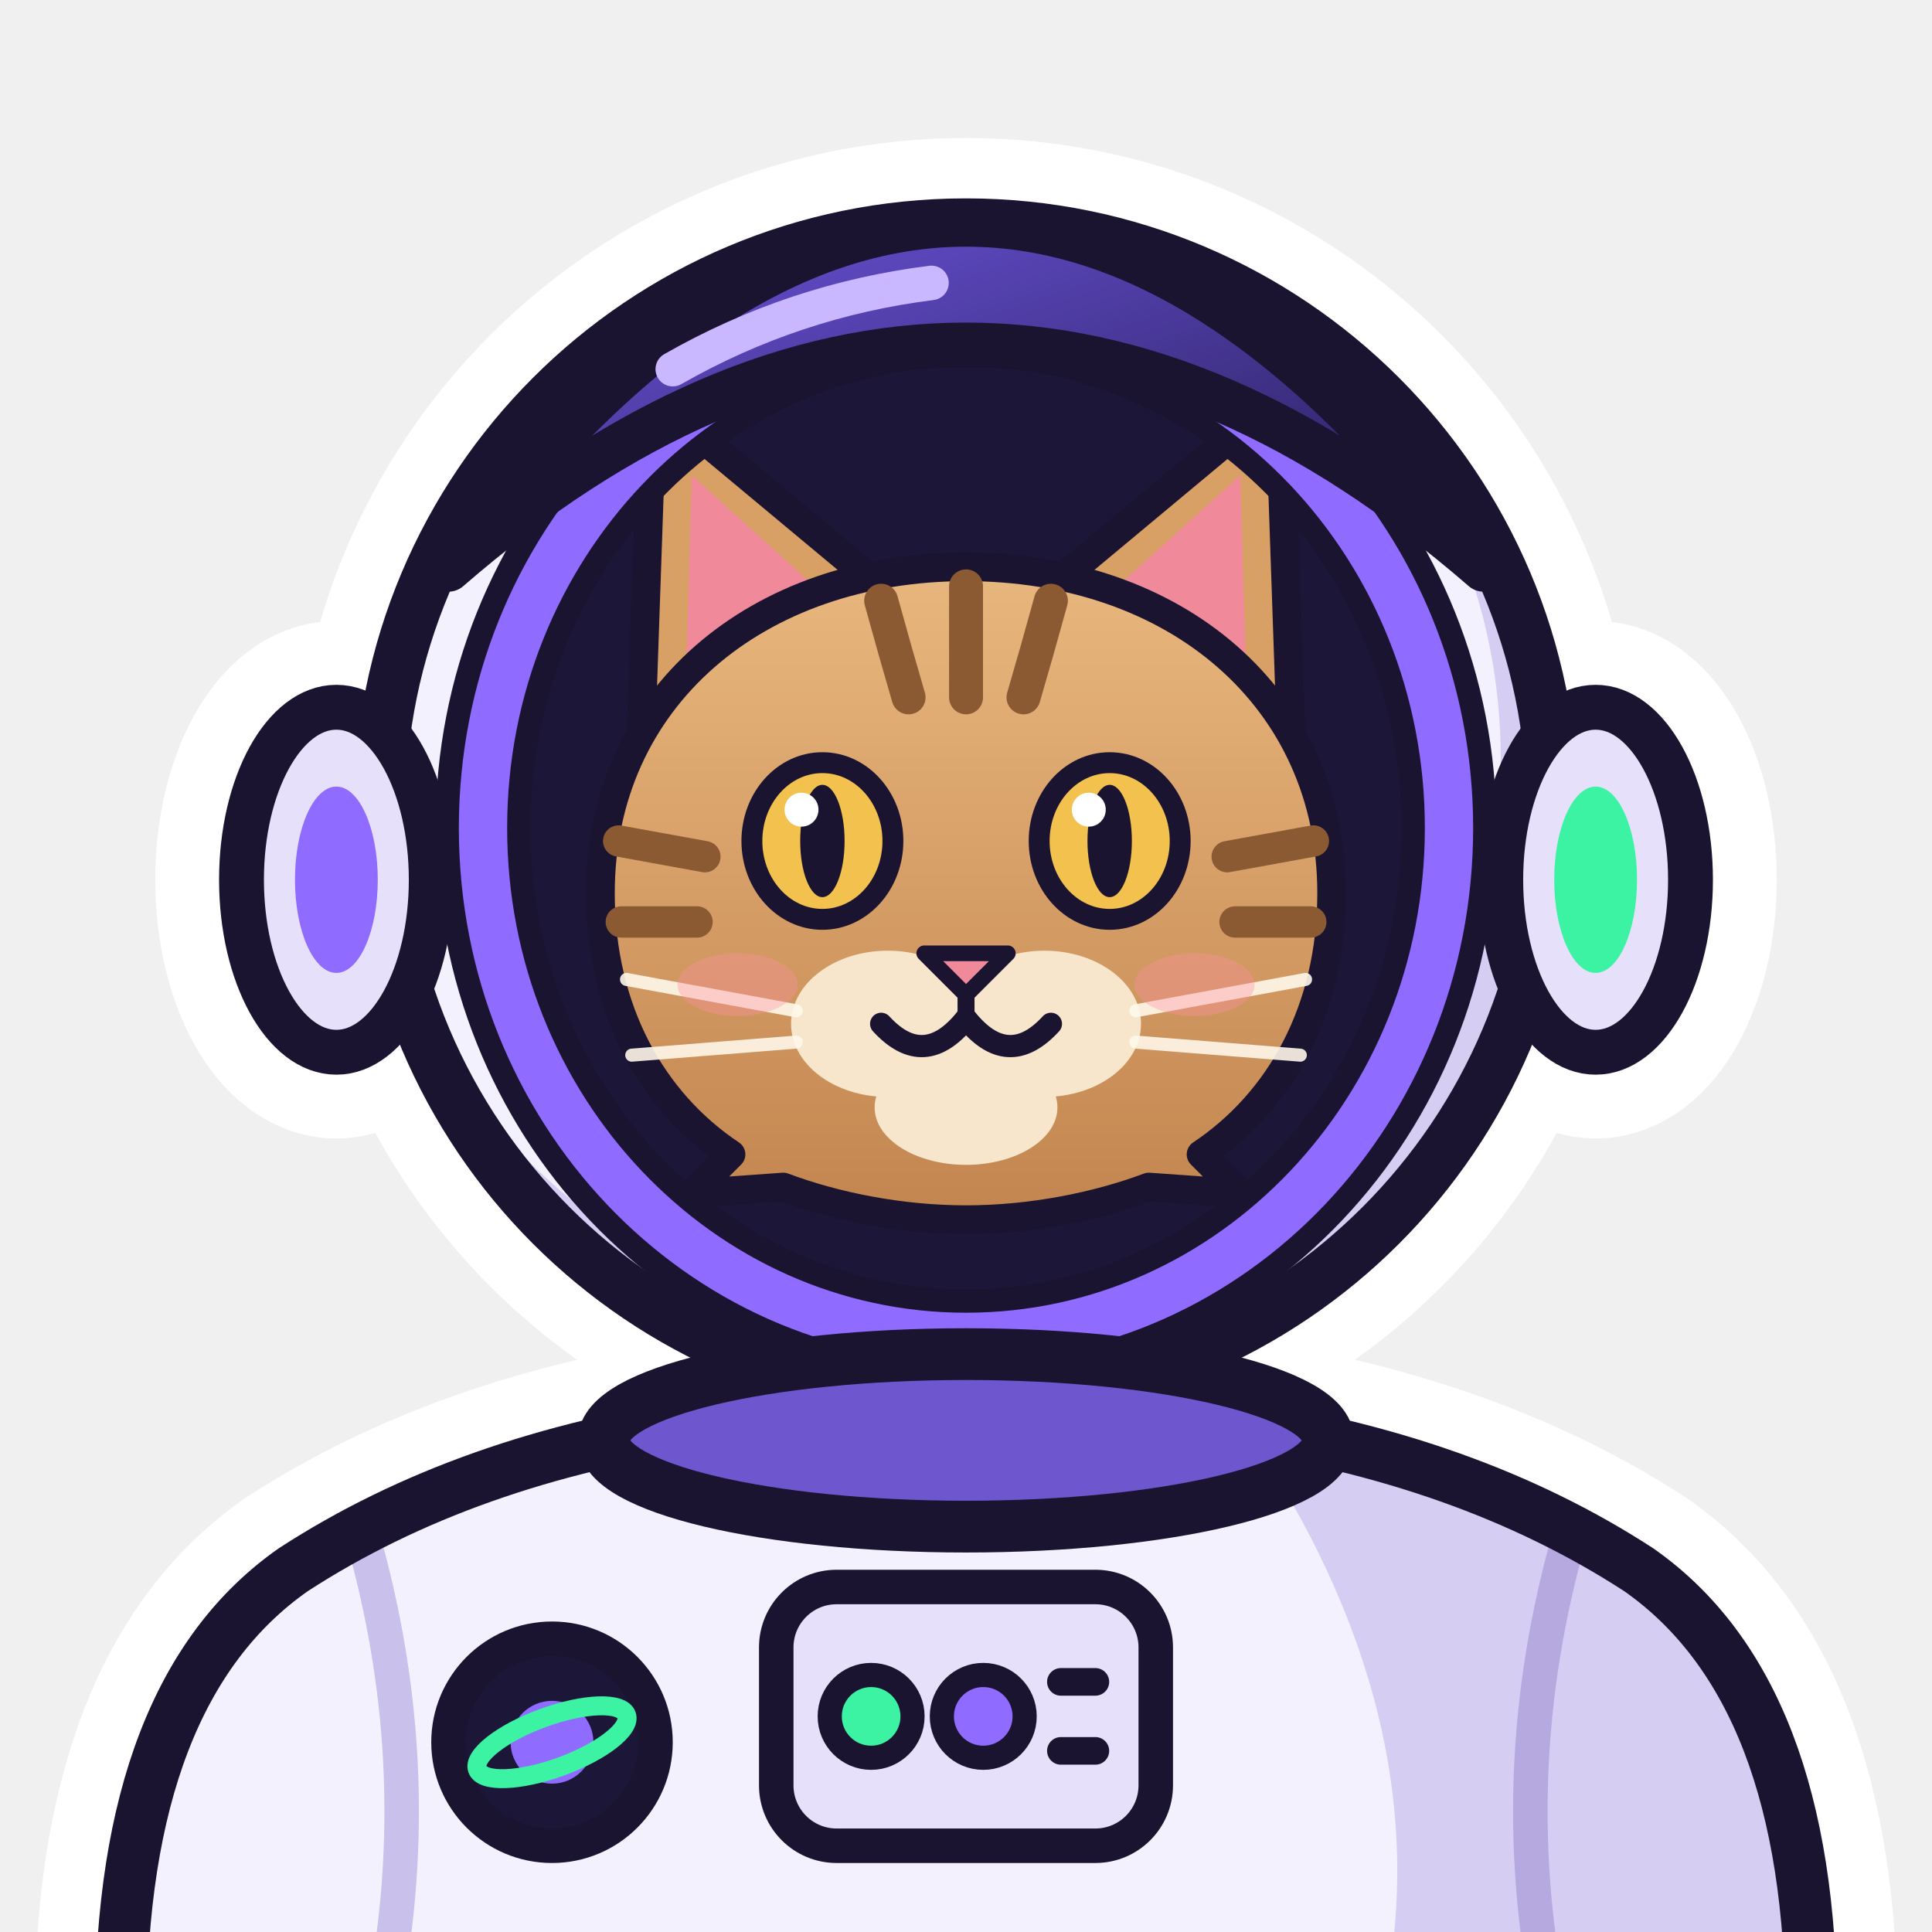
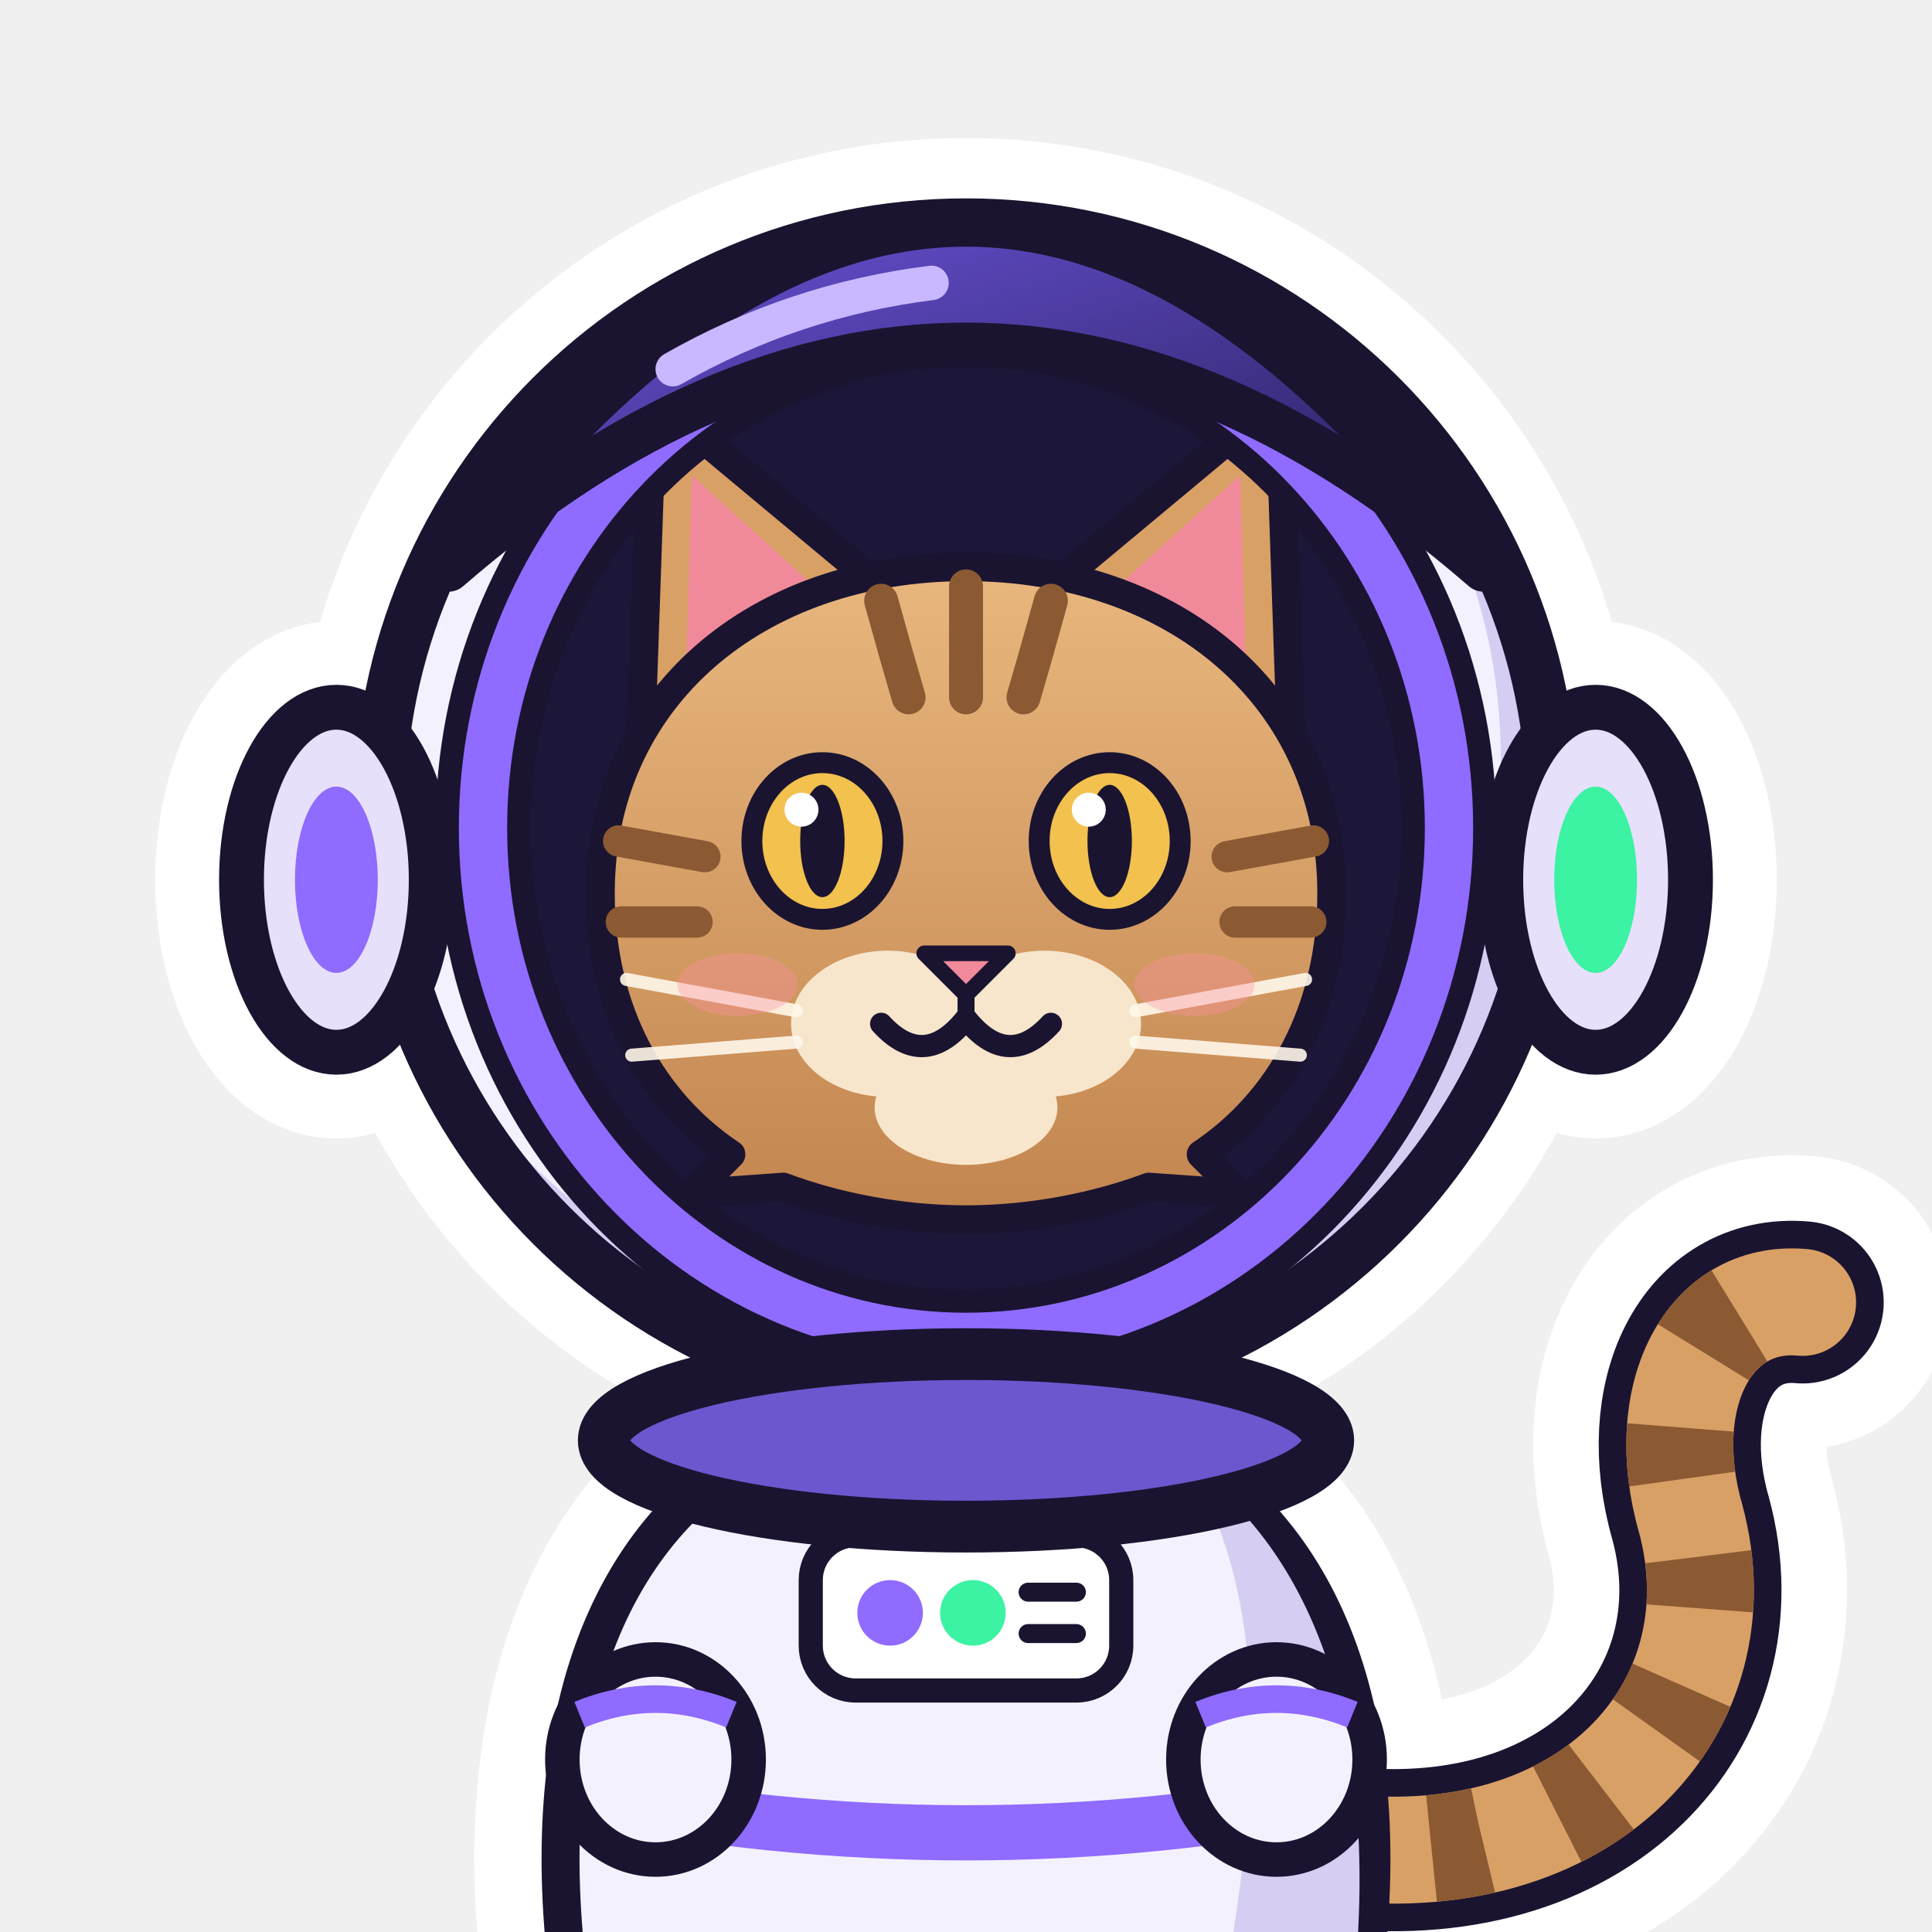
<svg xmlns="http://www.w3.org/2000/svg" viewBox="0 0 112 112" width="256" height="256">
  <defs>
    <linearGradient id="lblVioletA" x1="0" y1="0" x2="0" y2="1">
      <stop offset="0" stop-color="#E2D8FF" />
      <stop offset="1" stop-color="#9474FF" />
    </linearGradient>
    <linearGradient id="lblGreenA" x1="0" y1="0" x2="0" y2="1">
      <stop offset="0" stop-color="#C2FFE4" />
      <stop offset="1" stop-color="#2AD58B" />
    </linearGradient>
    <linearGradient id="lblRedA" x1="0" y1="0" x2="0" y2="1">
      <stop offset="0" stop-color="#FFD3D8" />
      <stop offset="1" stop-color="#FF3B4E" />
    </linearGradient>
    <linearGradient id="lblBlueA" x1="0" y1="0" x2="0" y2="1">
      <stop offset="0" stop-color="#DDF6FF" />
      <stop offset="1" stop-color="#4FC3FF" />
    </linearGradient>
    <linearGradient id="visorA" x1="0" y1="0" x2="1" y2="1">
      <stop offset="0" stop-color="#6E56E0" />
      <stop offset="1" stop-color="#231A50" />
    </linearGradient>
    <clipPath id="helmetA">
      <circle cx="56" cy="44" r="34" />
    </clipPath>
    <clipPath id="torsoClipA">
      <path d="M 7 114 Q 7 95 17 88 Q 27 81.5 41 79.5 L 71 79.5 Q 85 81.5 95 88 Q 105 95 105 114 Z" />
    </clipPath>
    <clipPath id="noaOpeningA">
      <ellipse cx="56" cy="61" rx="37" ry="39" />
    </clipPath>
    <clipPath id="noaHeadClipA">
      <path d="M 30 56 Q 30 30 56 29 Q 82 30 82 56 L 82 64 Q 81 82 69 90 Q 62 94 56 94 Q 50 94 43 90 Q 31 82 30 64 Z" />
    </clipPath>
    <path id="torsoShapeA" d="M 7 114 Q 7 95 17 88 Q 27 81.5 41 79.5 L 71 79.5 Q 85 81.5 95 88 Q 105 95 105 114 Z" />
    <g id="discsA">
      <ellipse cx="19.5" cy="48" rx="5.5" ry="10" />
      <ellipse cx="92.5" cy="48" rx="5.5" ry="10" />
    </g>
    <g id="torsoBackA" fill="#FFFFFF" stroke="#FFFFFF" stroke-width="10" stroke-linejoin="round">
      <use href="#torsoShapeA" />
    </g>
    <g id="helmetBackA" fill="#FFFFFF" stroke="#FFFFFF" stroke-width="10">
      <circle cx="56" cy="44" r="34" />
      <use href="#discsA" />
    </g>
    <g id="suitA">
      <use href="#torsoShapeA" fill="#F4F1FF" />
      <g clip-path="url(#torsoClipA)">
        <path d="M 72 79.5 Q 90 83 98 92 Q 105 100 105 114 L 80 114 Q 84 97 72 79.5 Z" fill="#D6CDF3" />
        <path d="M 21 86 Q 25 100 22 114" fill="none" stroke="#C9C0EC" stroke-width="2" />
        <path d="M 91 86 Q 87 100 90 114" fill="none" stroke="#B5A9E0" stroke-width="2" />
      </g>
      <use href="#torsoShapeA" fill="none" stroke="#1A1430" stroke-width="3" stroke-linejoin="round" />
      <rect x="45" y="89" width="22" height="15" rx="3.5" fill="#E6E0FA" stroke="#1A1430" stroke-width="2" />
      <circle cx="50.5" cy="96.5" r="2.4" fill="#3CF2A3" stroke="#1A1430" stroke-width="1.4" />
      <circle cx="57" cy="96.5" r="2.4" fill="#8F6BFF" stroke="#1A1430" stroke-width="1.4" />
      <path d="M 61.5 94.5 L 63.5 94.5 M 61.5 98.5 L 63.5 98.5" stroke="#1A1430" stroke-width="1.6" stroke-linecap="round" />
      <circle cx="32" cy="98" r="6" fill="#1C1638" stroke="#1A1430" stroke-width="2" />
      <circle cx="32" cy="98" r="2.4" fill="#8F6BFF" />
      <ellipse cx="32" cy="98" rx="4.6" ry="1.5" fill="none" stroke="#3CF2A3" stroke-width="1.1" transform="rotate(-20 32 98)" />
    </g>
    <g id="helmetShellA">
      <circle cx="56" cy="44" r="34" fill="#F4F1FF" />
      <g clip-path="url(#helmetA)">
        <circle cx="61" cy="50" r="34" fill="#D6CDF3" />
        <circle cx="54" cy="41" r="33" fill="#F4F1FF" />
      </g>
      <circle cx="56" cy="44" r="34" fill="none" stroke="#1A1430" stroke-width="3" />
      <g fill="#E6E0FA" stroke="#1A1430" stroke-width="2.6">
        <use href="#discsA" />
      </g>
      <ellipse cx="19.5" cy="48" rx="2.4" ry="5.4" fill="#8F6BFF" />
      <ellipse cx="92.5" cy="48" rx="2.4" ry="5.4" fill="#3CF2A3" />
    </g>
    <g id="noaHelmetA">
      <use href="#helmetShellA" />
      <ellipse cx="56" cy="45" rx="28" ry="29.5" fill="#1C1638" />
    </g>
    <g id="noaRimA">
      <ellipse cx="56" cy="45" rx="28" ry="29.5" fill="none" stroke="#1A1430" stroke-width="5.5" />
      <ellipse cx="56" cy="45" rx="28" ry="29.5" fill="none" stroke="#8F6BFF" stroke-width="2.8" />
      <path d="M 26 30 Q 56 -10 86 30 Q 56 4 26 30 Z" fill="url(#visorA)" stroke="#1A1430" stroke-width="2.6" stroke-linejoin="round" />
      <path d="M 39 18.4 Q 46 14.4 54 13.4" fill="none" stroke="#C9B8FF" stroke-width="2" stroke-linecap="round" />
    </g>
    <ellipse id="neckRingA" cx="56" cy="80.5" rx="21" ry="5" fill="#6E56CF" stroke="#1A1430" stroke-width="3" />
    <g id="noaHeadA">
      <path d="M 45 80 L 45 108 L 67 108 L 67 80 Z" fill="#D49A7A" />
      <path d="M 45 86 Q 56 97 67 86 L 67 93 Q 56 101 45 93 Z" fill="#B97F62" opacity="0.55" />
      <ellipse cx="29.5" cy="61" rx="4.6" ry="7" fill="#E3AB89" />
      <ellipse cx="82.5" cy="61" rx="4.6" ry="7" fill="#E3AB89" />
      <path d="M 29.5 57 Q 27.6 61 29.5 65" fill="none" stroke="#B9785A" stroke-width="1.3" stroke-linecap="round" />
      <path d="M 82.5 57 Q 84.4 61 82.5 65" fill="none" stroke="#B9785A" stroke-width="1.3" stroke-linecap="round" />
      <path d="M 30 56 Q 30 30 56 29 Q 82 30 82 56 L 82 64 Q 81 82 69 90 Q 62 94 56 94 Q 50 94 43 90 Q 31 82 30 64 Z" fill="#EDB997" />
      <g clip-path="url(#noaHeadClipA)">
        <path d="M 68 40 Q 84 50 82 70 Q 78 86 66 92 L 90 96 L 90 36 Z" fill="#D99F80" opacity="0.55" />
        <path d="M 30 58 Q 32 74 38 80 Q 46 86 56 85.5 Q 66 86 74 80 Q 80 74 82 58 L 82 92 L 30 92 Z" fill="#7A5644" opacity="0.28" />
        <path d="M 30 61 Q 31 80 43 89 Q 50 94 56 94 Q 62 94 69 89 Q 81 80 82 61 Q 80 71 74 75 Q 68 78 63 77 Q 60 75 56 75.5 Q 52 75 49 77 Q 44 78 38 75 Q 32 71 30 61 Z" fill="#4E3628" />
        <path d="M 40 86 L 41 89 M 48 90 L 48.5 93 M 64 90 L 63.5 93 M 72 86 L 71 89 M 35 79 L 36.5 82 M 77 79 L 75.5 82" stroke="#6B4C3C" stroke-width="1.2" stroke-linecap="round" />
      </g>
      <path d="M 26 60 Q 22 28 40 19 Q 56 12 72 19 Q 90 28 86 60 L 82 60 L 81 52 Q 76 43.5 66 41.5 Q 59 39 56.5 31 L 55.5 31 Q 53 39 46 41.5 Q 36 43.5 31 52 L 30 60 Z" fill="#3B2A21" />
      <path d="M 56 31.5 L 56 18" fill="none" stroke="#24180F" stroke-width="1.6" stroke-linecap="round" />
      <path d="M 53.5 22 Q 45 26 38.5 37.5" fill="none" stroke="#6A4A39" stroke-width="1.8" stroke-linecap="round" />
      <path d="M 58.5 22 Q 67 26 73.5 37.5" fill="none" stroke="#6A4A39" stroke-width="1.8" stroke-linecap="round" />
      <path d="M 50 18.5 Q 41.5 21 35 29" fill="none" stroke="#7A5642" stroke-width="2.2" stroke-linecap="round" />
      <path d="M 62 18.5 Q 70.5 21 77 29" fill="none" stroke="#7A5642" stroke-width="2.2" stroke-linecap="round" />
      <path d="M 47 41 Q 52 38.5 54.6 33.5 M 65 41 Q 60 38.5 57.4 33.5" fill="none" stroke="#2A1D16" stroke-width="1.3" stroke-linecap="round" />
      <path d="M 56.5 59 Q 58.6 65 59.6 67.6 Q 58 70 54.6 69" fill="none" stroke="#C0805E" stroke-width="1.8" stroke-linecap="round" stroke-linejoin="round" />
      <path d="M 46.5 75.5 Q 51 72 56 73.5 Q 61 72 65.5 75.5 Q 61 77.2 56 76.3 Q 51 77.2 46.5 75.5 Z" fill="#3E2A1F" />
    </g>
    <g id="noaBrowsA" fill="#2E2019">
      <path d="M 37.2 52.6 Q 41.5 47 51 48.4 Q 51.8 50.2 50.8 51.6 Q 44.2 50.4 38.6 54.2 Q 36.8 54 37.2 52.6 Z" />
      <path d="M 74.8 52.6 Q 70.5 47 61 48.4 Q 60.2 50.2 61.2 51.6 Q 67.8 50.4 73.4 54.2 Q 75.2 54 74.8 52.6 Z" />
    </g>
    <g id="noaBrowsUpA" fill="#2E2019">
      <path d="M 37.2 48.8 Q 41.5 42.6 51 44.4 Q 51.8 46.2 50.8 47.6 Q 44.2 46.2 38.6 50.4 Q 36.8 50.2 37.2 48.8 Z" />
      <path d="M 74.8 48.8 Q 70.5 42.6 61 44.4 Q 60.2 46.2 61.2 47.6 Q 67.8 46.2 73.4 50.4 Q 75.2 50.2 74.8 48.8 Z" />
    </g>
    <g id="noaBrowsHmmA" fill="#2E2019">
      <path d="M 37 53.4 Q 42 51.2 51 51.4 Q 51.6 52.8 50.8 54 Q 44 53.4 38.4 55.2 Q 36.6 54.8 37 53.4 Z" />
      <path d="M 74.8 49.6 Q 70.5 42.6 61 45.2 Q 60.2 47 61.2 48.4 Q 67.8 46.4 73.4 51.2 Q 75.2 51 74.8 49.6 Z" />
    </g>
    <g id="noaEyesA">
      <path d="M 37 58.5 Q 44 52 51 58.5 Q 44 63.8 37 58.5 Z" fill="#FFFFFF" />
      <circle cx="44.3" cy="58.2" r="3.7" fill="#5A3A24" />
      <circle cx="44.3" cy="58.2" r="1.8" fill="#1A1430" />
      <circle cx="45.6" cy="56.9" r="1.1" fill="#FFFFFF" />
      <path d="M 36.5 58.8 Q 44 51.6 51.5 58.2" fill="none" stroke="#1A1430" stroke-width="2.3" stroke-linecap="round" />
      <path d="M 61 58.5 Q 68 52 75 58.5 Q 68 63.8 61 58.5 Z" fill="#FFFFFF" />
      <circle cx="67.7" cy="58.2" r="3.7" fill="#5A3A24" />
      <circle cx="67.7" cy="58.2" r="1.8" fill="#1A1430" />
      <circle cx="69" cy="56.9" r="1.1" fill="#FFFFFF" />
      <path d="M 60.5 58.2 Q 68 51.6 75.5 58.8" fill="none" stroke="#1A1430" stroke-width="2.3" stroke-linecap="round" />
    </g>
    <g id="noaEyesWideA">
      <ellipse cx="44" cy="57.5" rx="6" ry="6.4" fill="#FFFFFF" stroke="#1A1430" stroke-width="1.8" />
      <circle cx="44" cy="58" r="2.7" fill="#5A3A24" />
      <circle cx="44" cy="58" r="1.3" fill="#1A1430" />
      <ellipse cx="68" cy="57.5" rx="6" ry="6.4" fill="#FFFFFF" stroke="#1A1430" stroke-width="1.8" />
      <circle cx="68" cy="58" r="2.7" fill="#5A3A24" />
      <circle cx="68" cy="58" r="1.3" fill="#1A1430" />
    </g>
    <g id="noaEyesSideA">
      <path d="M 37.5 58.5 Q 44 55 50.5 58.5 Q 44 61.8 37.5 58.5 Z" fill="#FFFFFF" />
      <circle cx="40.6" cy="58.4" r="2.9" fill="#5A3A24" />
      <circle cx="40.6" cy="58.4" r="1.4" fill="#1A1430" />
      <path d="M 37 57.8 L 51 57.2" fill="none" stroke="#1A1430" stroke-width="2.4" stroke-linecap="round" />
      <path d="M 61.5 58.5 Q 68 54 74.5 58.5 Q 68 61.8 61.5 58.5 Z" fill="#FFFFFF" />
      <circle cx="64.6" cy="58.4" r="2.9" fill="#5A3A24" />
      <circle cx="64.6" cy="58.4" r="1.4" fill="#1A1430" />
      <path d="M 61 58 Q 68 52.6 75 58.4" fill="none" stroke="#1A1430" stroke-width="2.2" stroke-linecap="round" />
    </g>
    <path id="noaEyesLaughA" d="M 37.5 59.5 Q 44 52.5 50.5 59.5 M 61.5 59.5 Q 68 52.5 74.5 59.5" fill="none" stroke="#1A1430" stroke-width="2.6" stroke-linecap="round" />
    <g id="noaSmileA">
      <path d="M 49.5 80.2 Q 56 83.6 62.8 79.2" fill="none" stroke="#5E2A22" stroke-width="2" stroke-linecap="round" />
      <path d="M 53.4 83 Q 56 84 58.8 82.8" fill="none" stroke="#9C5A4A" stroke-width="1.2" stroke-linecap="round" opacity="0.8" />
    </g>
    <ellipse id="noaMouthOA" cx="56" cy="82" rx="4.2" ry="5" fill="#5A1F28" stroke="#1A1430" stroke-width="1.4" />
    <g id="noaMouthLaughA">
      <path d="M 46.5 78.5 Q 56 94 65.5 78.5 Q 56 81.5 46.5 78.5 Z" fill="#5A1F28" stroke="#1A1430" stroke-width="1.5" stroke-linejoin="round" />
      <path d="M 48.5 79.4 Q 56 81.8 63.5 79.4 L 62.6 81.8 Q 56 83.8 49.4 81.8 Z" fill="#FFFFFF" />
      <path d="M 52 88 Q 56 90.5 60 88 Q 56 86.5 52 88 Z" fill="#E07A86" />
    </g>
    <path id="noaMouthFlatA" d="M 50.5 80.8 L 62 80" fill="none" stroke="#5E2A22" stroke-width="2.2" stroke-linecap="round" />
    <g id="noaTearsA" fill="#7FD4FF" stroke="#1A1430" stroke-width="1.3" stroke-linejoin="round">
      <path d="M 33.5 61 Q 29 68 32.5 71 Q 37 70 33.5 61 Z" />
      <path d="M 78.5 61 Q 83 68 79.5 71 Q 75 70 78.5 61 Z" />
    </g>
    <g id="noaBrowsAngryA" fill="#2E2019">
      <path d="M 36.6 49.6 Q 37.4 47.6 39.4 48 L 51.6 53.6 Q 52.2 55.8 50.4 56.2 Z" />
      <path d="M 75.4 49.6 Q 74.6 47.6 72.6 48 L 60.4 53.6 Q 59.8 55.8 61.6 56.2 Z" />
    </g>
    <g id="noaEyesAngryA">
      <path d="M 38 58.6 Q 45 55.6 50.6 58.4 Q 44.6 62.4 38 58.6 Z" fill="#FFFFFF" />
      <circle cx="45" cy="59.2" r="2.9" fill="#5A3A24" />
      <circle cx="45" cy="59.2" r="1.4" fill="#1A1430" />
      <path d="M 37.6 57.4 L 51 58.6" stroke="#1A1430" stroke-width="2.4" stroke-linecap="round" />
      <path d="M 74 58.6 Q 67 55.6 61.4 58.4 Q 67.4 62.4 74 58.6 Z" fill="#FFFFFF" />
      <circle cx="67" cy="59.2" r="2.9" fill="#5A3A24" />
      <circle cx="67" cy="59.2" r="1.4" fill="#1A1430" />
      <path d="M 74.4 57.4 L 61 58.6" stroke="#1A1430" stroke-width="2.4" stroke-linecap="round" />
    </g>
    <g id="noaMouthShoutA">
      <path d="M 46.5 77 Q 56 75 65.5 77 Q 64.5 92.5 56 92.5 Q 47.5 92.5 46.5 77 Z" fill="#5A1F28" stroke="#1A1430" stroke-width="1.5" stroke-linejoin="round" />
      <path d="M 47.4 77.6 Q 56 76 64.6 77.6 L 64.2 80.4 Q 56 79.2 47.8 80.4 Z" fill="#FFFFFF" />
      <path d="M 50.5 89 Q 56 85.5 61.5 89 Q 56 92 50.5 89 Z" fill="#E07A86" />
    </g>
    <g id="noaMouthGritA">
      <path d="M 47.5 77.4 L 64.5 77.4 Q 65.6 81.6 64.2 85 L 47.8 85 Q 46.4 81.6 47.5 77.4 Z" fill="#FFFFFF" stroke="#1A1430" stroke-width="1.5" stroke-linejoin="round" />
      <path d="M 47.2 81.2 L 64.8 81.2 M 51.5 77.6 L 51.5 84.8 M 56 77.6 L 56 84.8 M 60.5 77.6 L 60.5 84.8" stroke="#9C8F9F" stroke-width="1.1" />
    </g>
    <g id="noaRageTintA">
      <g clip-path="url(#noaHeadClipA)">
        <ellipse cx="56" cy="60" rx="30" ry="34" fill="#FF3B4E" opacity="0.2" />
      </g>
      <ellipse cx="40.5" cy="67" rx="5" ry="3" fill="#FF3B4E" opacity="0.45" />
      <ellipse cx="71.5" cy="67" rx="5" ry="3" fill="#FF3B4E" opacity="0.45" />
    </g>
    <g id="noaShadesA">
      <path d="M 32.5 53 L 79.5 53" stroke="#14101F" stroke-width="2.6" stroke-linecap="round" />
      <path d="M 34.5 53 L 52.5 53 Q 53 61.5 47 63.5 Q 38.5 64.5 35.5 59 Z" fill="#14101F" stroke="#1A1430" stroke-width="1.6" stroke-linejoin="round" />
      <path d="M 77.5 53 L 59.5 53 Q 59 61.5 65 63.5 Q 73.5 64.5 76.5 59 Z" fill="#14101F" stroke="#1A1430" stroke-width="1.6" stroke-linejoin="round" />
      <path d="M 52.5 54.6 Q 56 53 59.5 54.6" fill="none" stroke="#14101F" stroke-width="2.2" />
      <path d="M 38.5 55.8 L 43 61 M 42.5 55.4 L 45.5 58.8" stroke="#3CF2A3" stroke-width="1.5" stroke-linecap="round" />
      <path d="M 63.5 55.8 L 68 61 M 67.5 55.4 L 70.5 58.8" stroke="#B9A6FF" stroke-width="1.5" stroke-linecap="round" />
    </g>
    <g id="noaSmirkA">
      <path d="M 50 80.6 Q 57.5 82.4 63.8 77.4" fill="none" stroke="#5E2A22" stroke-width="2" stroke-linecap="round" />
      <path d="M 63.2 76.2 Q 64.8 77 64.6 78.8" fill="none" stroke="#5E2A22" stroke-width="1.2" stroke-linecap="round" />
    </g>
    <path id="noaMouthGrimaceA" d="M 48.5 81 Q 51.5 78.8 54.5 81 Q 57.5 83.2 60.5 81 Q 62.2 79.8 63.6 80.4" fill="none" stroke="#5E2A22" stroke-width="2" stroke-linecap="round" />
    <g id="raidFistBackA">
      <path d="M 102 118 Q 106 88 95 71" fill="none" stroke="#FFFFFF" stroke-width="24" stroke-linecap="round" />
      <rect x="82" y="50" width="21" height="19" rx="6.5" fill="#FFFFFF" stroke="#FFFFFF" stroke-width="9" />
    </g>
    <g id="raidFistA">
      <path d="M 102 118 Q 106 88 95 71" fill="none" stroke="#1A1430" stroke-width="15" stroke-linecap="round" />
      <path d="M 102 118 Q 106 88 95 71" fill="none" stroke="#E4DDF8" stroke-width="10" stroke-linecap="round" />
      <path d="M 101.4 70.8 L 92.2 76.8" stroke="#1A1430" stroke-width="6.4" stroke-linecap="round" />
      <path d="M 101.4 70.8 L 92.2 76.8" stroke="#8F6BFF" stroke-width="3.6" stroke-linecap="round" />
      <rect x="82" y="50" width="21" height="19" rx="6.5" fill="#F4F1FF" stroke="#1A1430" stroke-width="2.6" />
      <path d="M 87.5 50.8 L 87.5 57 M 92.5 50.8 L 92.5 57 M 97.5 50.8 L 97.5 57" stroke="#9C8FD6" stroke-width="1.5" stroke-linecap="round" />
      <path d="M 83.5 60 Q 91 57 99.5 60.5 Q 99 64.5 95 64.5 L 86 64.5 Q 83 64 83.5 60 Z" fill="#F4F1FF" stroke="#1A1430" stroke-width="1.8" stroke-linejoin="round" />
      <path d="M 78 43 L 81.5 47.5 M 87 39 L 88 45 M 104.5 42 L 101 47" stroke="#8F6BFF" stroke-width="2" stroke-linecap="round" />
    </g>
    <g id="facepalmBackA">
      <path d="M 10 118 Q 12 86 36 54" fill="none" stroke="#FFFFFF" stroke-width="24" stroke-linecap="round" />
    </g>
    <g id="facepalmA">
      <path d="M 10 118 Q 12 86 36 54" fill="none" stroke="#1A1430" stroke-width="15" stroke-linecap="round" />
      <path d="M 10 118 Q 12 86 36 54" fill="none" stroke="#F4F1FF" stroke-width="10" stroke-linecap="round" />
      <path d="M 38.6 59.7 L 29.8 53.1" stroke="#1A1430" stroke-width="6.4" stroke-linecap="round" />
      <path d="M 38.6 59.7 L 29.8 53.1" stroke="#8F6BFF" stroke-width="3.6" stroke-linecap="round" />
      <g stroke="#1A1430" stroke-linecap="round" fill="none">
        <path d="M 50 40 L 59.5 31.5 M 53 43.5 L 64.5 36.5 M 55 47 L 67.5 42.5 M 54.5 50.5 L 65 49 M 40 52 L 42.5 59" stroke-width="8.6" />
        <ellipse cx="46" cy="47" rx="10.5" ry="8.5" transform="rotate(-25 46 47)" fill="#1A1430" stroke-width="3.4" />
      </g>
      <path d="M 50 40 L 59.5 31.5 M 53 43.5 L 64.5 36.5 M 55 47 L 67.5 42.5 M 54.5 50.5 L 65 49 M 40 52 L 42.5 59" fill="none" stroke="#F4F1FF" stroke-width="5.2" stroke-linecap="round" />
      <ellipse cx="46" cy="47" rx="10.5" ry="8.5" transform="rotate(-25 46 47)" fill="#F4F1FF" />
      <path d="M 46.5 43.5 Q 49 46.5 49 50.5" fill="none" stroke="#9C8FD6" stroke-width="1.3" stroke-linecap="round" />
    </g>
    <g id="veinA" fill="none" stroke-linecap="round">
      <path d="M 79 16 Q 83 20 79 24 M 89 16 Q 85 20 89 24 M 80 15 Q 84 19 88 15 M 80 25 Q 84 21 88 25" stroke="#1A1430" stroke-width="4.6" />
      <path d="M 79 16 Q 83 20 79 24 M 89 16 Q 85 20 89 24 M 80 15 Q 84 19 88 15 M 80 25 Q 84 21 88 25" stroke="#FF3B4E" stroke-width="2.4" />
    </g>
    <path id="shakeA" d="M 6 38 L 11.5 40 M 5 46 L 11 46 M 6 54 L 11.5 52 M 106 38 L 100.5 40 M 107 46 L 101 46 M 106 54 L 100.5 52" fill="none" stroke="#1A1430" stroke-width="2.2" stroke-linecap="round" />
    <path id="sparkleRightA" d="M 101 8 Q 102 16 109 17 Q 102 18 101 26 Q 100 18 93 17 Q 100 16 101 8 Z" fill="#3CF2A3" stroke="#1A1430" stroke-width="1.4" stroke-linejoin="round" />
    <g id="lblRaidA" font-family="Oxanium, sans-serif" font-weight="800" font-size="19" transform="rotate(-9 24 20)">
      <text x="4" y="27" fill="#FFFFFF" stroke="#FFFFFF" stroke-width="8" stroke-linejoin="round">RAID</text>
      <text x="4" y="27" fill="url(#lblRedA)" stroke="#1A1430" stroke-width="3" stroke-linejoin="round" paint-order="stroke">RAID</text>
    </g>
    <g id="lblEzA" font-family="Oxanium, sans-serif" font-weight="800" font-size="25" transform="rotate(-8 22 22)">
      <text x="6" y="30" fill="#FFFFFF" stroke="#FFFFFF" stroke-width="9" stroke-linejoin="round">EZ</text>
      <text x="6" y="30" fill="url(#lblGreenA)" stroke="#1A1430" stroke-width="3" stroke-linejoin="round" paint-order="stroke">EZ</text>
    </g>
    <g id="lblFailA" font-family="Oxanium, sans-serif" font-weight="800" font-size="18" transform="rotate(-9 24 18)">
      <text x="4" y="26" fill="#FFFFFF" stroke="#FFFFFF" stroke-width="8" stroke-linejoin="round">FAIL</text>
      <text x="4" y="26" fill="url(#lblRedA)" stroke="#1A1430" stroke-width="3" stroke-linejoin="round" paint-order="stroke">FAIL</text>
    </g>
    <g id="thumbA">
      <g fill="#FFFFFF" stroke="#FFFFFF" stroke-width="9" stroke-linejoin="round">
        <path d="M 82.5 91 L 80 72 Q 79.5 64 86.5 63.5 Q 93 63.5 94 71 L 96 88 Z" />
        <rect x="80" y="86" width="27" height="30" rx="7" />
      </g>
      <path d="M 82.5 91 L 80 72 Q 79.5 64 86.5 63.5 Q 93 63.5 94 71 L 96 88 Z" fill="#F4F1FF" stroke="#1A1430" stroke-width="2.6" stroke-linejoin="round" />
      <rect x="80" y="86" width="27" height="22" rx="7" fill="#F4F1FF" stroke="#1A1430" stroke-width="2.6" />
      <path d="M 95.5 92.5 Q 102 92 105.5 93.5 M 95.5 98.5 Q 102 98 105.5 99.5" stroke="#9C8FD6" stroke-width="1.8" fill="none" stroke-linecap="round" />
      <path d="M 82.5 89.5 Q 88 92 94.5 89.5" stroke="#9C8FD6" stroke-width="1.6" fill="none" stroke-linecap="round" />
      <path d="M 83 71 Q 84 67 87.5 66" stroke="#FFFFFF" stroke-width="1.8" fill="none" stroke-linecap="round" />
      <rect x="81.5" y="104" width="24" height="12" rx="2.5" fill="#8F6BFF" stroke="#1A1430" stroke-width="2.4" />
    </g>
    <g id="thinkHandA">
      <path d="M 66 88 Q 80 96 86 118" fill="none" stroke="#1A1430" stroke-width="15" stroke-linecap="round" />
      <path d="M 66 88 Q 80 96 86 118" fill="none" stroke="#E4DDF8" stroke-width="10" stroke-linecap="round" />
      <rect x="53.5" y="66.5" width="6.4" height="15" rx="3.2" fill="#F4F1FF" stroke="#1A1430" stroke-width="2.2" />
      <rect x="52" y="76" width="19" height="14" rx="5.5" fill="#F4F1FF" stroke="#1A1430" stroke-width="2.4" />
      <path d="M 61 80.5 L 68.5 80.5 M 61 85 L 68.5 85" stroke="#9C8FD6" stroke-width="1.6" stroke-linecap="round" />
      <path d="M 66.5 86.5 L 72 94" stroke="#1A1430" stroke-width="6.4" stroke-linecap="round" />
      <path d="M 66.5 86.5 L 72 94" stroke="#8F6BFF" stroke-width="3.6" stroke-linecap="round" />
    </g>
    <g id="lblGGA" font-family="Oxanium, sans-serif" font-weight="800" font-size="25" transform="rotate(-8 22 22)">
      <text x="5" y="30" fill="#FFFFFF" stroke="#FFFFFF" stroke-width="9" stroke-linejoin="round">GG</text>
      <text x="5" y="30" fill="url(#lblGreenA)" stroke="#1A1430" stroke-width="3.4" stroke-linejoin="round" paint-order="stroke">GG</text>
    </g>
    <g id="lblPogA" font-family="Oxanium, sans-serif" font-weight="800" font-size="19" transform="rotate(-9 22 22)">
      <text x="4" y="28" fill="#FFFFFF" stroke="#FFFFFF" stroke-width="8" stroke-linejoin="round">POG</text>
      <text x="4" y="28" fill="url(#lblVioletA)" stroke="#1A1430" stroke-width="3" stroke-linejoin="round" paint-order="stroke">POG</text>
    </g>
    <g id="lblMdrA" font-family="Oxanium, sans-serif" font-weight="800" font-size="19" transform="rotate(9 90 22)">
      <text x="66" y="28" fill="#FFFFFF" stroke="#FFFFFF" stroke-width="8" stroke-linejoin="round">MDR</text>
      <text x="66" y="28" fill="url(#lblVioletA)" stroke="#1A1430" stroke-width="3" stroke-linejoin="round" paint-order="stroke">MDR</text>
    </g>
    <g id="lblHmmA" font-family="Oxanium, sans-serif" font-weight="800" font-size="30" transform="rotate(10 98 20)">
      <text x="90" y="32" fill="#FFFFFF" stroke="#FFFFFF" stroke-width="9" stroke-linejoin="round">?</text>
      <text x="90" y="32" fill="url(#lblGreenA)" stroke="#1A1430" stroke-width="3.2" stroke-linejoin="round" paint-order="stroke">?</text>
    </g>
    <g id="noaGolmonBrowsA" fill="#2E2019">
      <path d="M 37.2 47.8 Q 41.5 41.6 51 43.4 Q 51.8 45.2 50.8 46.6 Q 44.2 45.2 38.6 49.4 Q 36.8 49.2 37.2 47.8 Z" />
      <path d="M 74.8 53.4 Q 70.5 49.6 61 50.6 Q 60.2 52.2 61.2 53.4 Q 67.8 52.4 73.4 55 Q 75.2 54.8 74.8 53.4 Z" />
    </g>
    <g id="noaGolmonEyesA">
      <ellipse cx="44" cy="57.2" rx="6.6" ry="7" fill="#FFFFFF" stroke="#1A1430" stroke-width="1.8" />
      <circle cx="47.6" cy="59" r="2.6" fill="#5A3A24" />
      <circle cx="47.6" cy="59" r="1.3" fill="#1A1430" />
      <circle cx="48.3" cy="58.1" r="0.7" fill="#FFFFFF" />
      <ellipse cx="68" cy="58.4" rx="5.2" ry="5.5" fill="#FFFFFF" stroke="#1A1430" stroke-width="1.8" />
      <circle cx="64.9" cy="56.9" r="2.3" fill="#5A3A24" />
      <circle cx="64.9" cy="56.9" r="1.1" fill="#1A1430" />
      <circle cx="65.5" cy="56.1" r="0.6" fill="#FFFFFF" />
    </g>
    <g id="noaGolmonMouthA" stroke-linejoin="round">
      <path d="M 46.5 78 Q 56 90.5 66.5 76.8 Q 56 80.6 46.5 78 Z" fill="#5A1F28" stroke="#1A1430" stroke-width="1.5" />
      <path d="M 51.6 79.3 L 52 82.2 L 55.2 82.3 L 55.3 79.8 Z" fill="#FFFFFF" stroke="#1A1430" stroke-width="0.9" />
      <path d="M 55.6 83.6 Q 54.6 92.4 59 92.8 Q 63.2 92.4 62 83.4 Z" fill="#E8798A" stroke="#1A1430" stroke-width="1.3" />
      <path d="M 58.7 85.6 L 58.9 90.2" stroke="#B9505F" stroke-width="1" stroke-linecap="round" />
    </g>
    <linearGradient id="catFur" x1="0" y1="0" x2="0" y2="1">
      <stop offset="0" stop-color="#E8B77E" />
      <stop offset="1" stop-color="#C3854F" />
    </linearGradient>
  </defs>
  <g transform="translate(0 3)">
-     <use href="#torsoBackA" />
+     <g fill="#fff" stroke="#fff" stroke-linejoin="round" stroke-linecap="round">
+       <path d="M 33 112 C 31 97 35 86 44 81 L 68 81 C 77 86 81 97 79 112 Z" stroke-width="10" />
+       <path d="M 77 104 C 92 106 101 96 98 85 C 96 78 99 72 104.5 72.5" fill="none" stroke-width="17" />
+     </g>
    <use href="#helmetBackA" />
-     <use href="#suitA" />
+     <path d="M 77 104 C 92 106 101 96 98 85 C 96 78 99 72 104.5 72.5" fill="none" stroke="#1A1430" stroke-width="9.4" stroke-linecap="round" />
+     <path d="M 77 104 C 92 106 101 96 98 85 C 96 78 99 72 104.5 72.5" fill="none" stroke="#D9A066" stroke-width="6.2" stroke-linecap="round" />
+     <path d="M 77 104 C 92 106 101 96 98 85 C 96 78 99 72 104.5 72.5" fill="none" stroke="#8B5A33" stroke-width="6.2" stroke-dasharray="3 4.6" stroke-dashoffset="-6" />
+     <path d="M 33 112 C 31 97 35 86 44 81 L 68 81 C 77 86 81 97 79 112 Z" fill="#F4F1FF" stroke="#1A1430" stroke-width="2.2" stroke-linejoin="round" />
+     <path d="M 69 82 C 76 87 80 97 78.5 112 L 71 112 C 73.5 98 73 89 69 82 Z" fill="#D6CDF3" />
+     <path d="M 33.6 101 Q 56 105.5 78.4 101" fill="none" stroke="#8F6BFF" stroke-width="3.2" />
+     <rect x="47" y="86" width="18" height="9" rx="2.6" fill="#fff" stroke="#1A1430" stroke-width="1.4" />
+     <circle cx="51.6" cy="90.5" r="1.9" fill="#8F6BFF" />
+     <circle cx="56.4" cy="90.5" r="1.9" fill="#3CF2A3" />
+     <path d="M 59.6 89.3 H 62.4 M 59.6 91.7 H 62.4" stroke="#1A1430" stroke-width="1.1" stroke-linecap="round" />
+     <ellipse cx="38" cy="99" rx="5.4" ry="5.8" fill="#F4F1FF" stroke="#1A1430" stroke-width="2" />
+     <path d="M 33.6 96.4 Q 38 94.6 42.4 96.4" fill="none" stroke="#8F6BFF" stroke-width="1.6" />
+     <ellipse cx="74" cy="99" rx="5.4" ry="5.8" fill="#F4F1FF" stroke="#1A1430" stroke-width="2" />
+     <path d="M 69.6 96.4 Q 74 94.6 78.4 96.4" fill="none" stroke="#8F6BFF" stroke-width="1.6" />
    <use href="#noaHelmetA" />
    <g transform="translate(13.61 -1.18) scale(0.757)">
      <g clip-path="url(#noaOpeningA)">
        <path d="M 31 57 L 32 28 L 50 43 Z" fill="#D9A066" stroke="#1A1430" stroke-width="2.2" stroke-linejoin="round" />
        <path d="M 34.5 51 L 35 34 L 45.5 43.5 Z" fill="#F08A9A" />
        <path d="M 81 57 L 80 28 L 62 43 Z" fill="#D9A066" stroke="#1A1430" stroke-width="2.2" stroke-linejoin="round" />
        <path d="M 77.5 51 L 77 34 L 66.5 43.5 Z" fill="#F08A9A" />
        <path d="M 56 41 C 72 41 84 51 84 66 C 84 75 80 82 74 86 L 77 89 L 70 88.5 C 66 90 61 91 56 91 C 51 91 46 90 42 88.5 L 35 89 L 38 86 C 32 82 28 75 28 66 C 28 51 40 41 56 41 Z" fill="url(#catFur)" stroke="#1A1430" stroke-width="2.2" stroke-linejoin="round" />
        <path d="M 56 42.5 V 51 M 49.5 43.6 Q 50.6 47.6 51.6 51 M 62.5 43.6 Q 61.4 47.6 60.4 51" fill="none" stroke="#8B5A33" stroke-width="2.6" stroke-linecap="round" />
        <path d="M 29.4 62 L 36 63.2 M 29.6 68.2 L 35.4 68.2 M 82.6 62 L 76 63.2 M 82.4 68.2 L 76.6 68.2" fill="none" stroke="#8B5A33" stroke-width="2.4" stroke-linecap="round" />
        <g fill="#F7E6CC">
          <ellipse cx="50" cy="76" rx="7.4" ry="5.6" />
          <ellipse cx="62" cy="76" rx="7.4" ry="5.6" />
          <ellipse cx="56" cy="82.4" rx="7" ry="4.4" />
        </g>
        <path d="M 52.8 70.6 L 59.2 70.6 L 56 73.8 Z" fill="#F08A9A" stroke="#1A1430" stroke-width="1.2" stroke-linejoin="round" />
        <path d="M 56 73.8 V 75.4" stroke="#1A1430" stroke-width="1.3" />
        <g stroke="#FFF7EA" stroke-width="1" stroke-linecap="round" opacity=".9">
          <path d="M 43 75 L 30 72.6 M 43 77.4 L 30.4 78.4 M 69 75 L 82 72.6 M 69 77.4 L 81.6 78.4" />
        </g>
        <ellipse cx="45" cy="62" rx="5.4" ry="6" fill="#F2C14E" stroke="#1A1430" stroke-width="1.6" />
        <ellipse cx="45" cy="62" rx="1.7" ry="4.3" fill="#1A1430" />
        <circle cx="43.4" cy="59.6" r="1.3" fill="#fff" />
        <ellipse cx="67" cy="62" rx="5.4" ry="6" fill="#F2C14E" stroke="#1A1430" stroke-width="1.6" />
        <ellipse cx="67" cy="62" rx="1.7" ry="4.3" fill="#1A1430" />
        <circle cx="65.4" cy="59.6" r="1.3" fill="#fff" />
        <g fill="#FF8FA3" opacity="0.35">
          <ellipse cx="38.5" cy="73" rx="4.6" ry="2.4" />
          <ellipse cx="73.5" cy="73" rx="4.6" ry="2.4" />
        </g>
        <path d="M 49.5 76 Q 52.8 79.6 56 75.6 Q 59.2 79.6 62.5 76" fill="none" stroke="#1A1430" stroke-width="1.7" stroke-linecap="round" />
      </g>
    </g>
    <use href="#noaRimA" />
    <use href="#neckRingA" />
  </g>
</svg>
